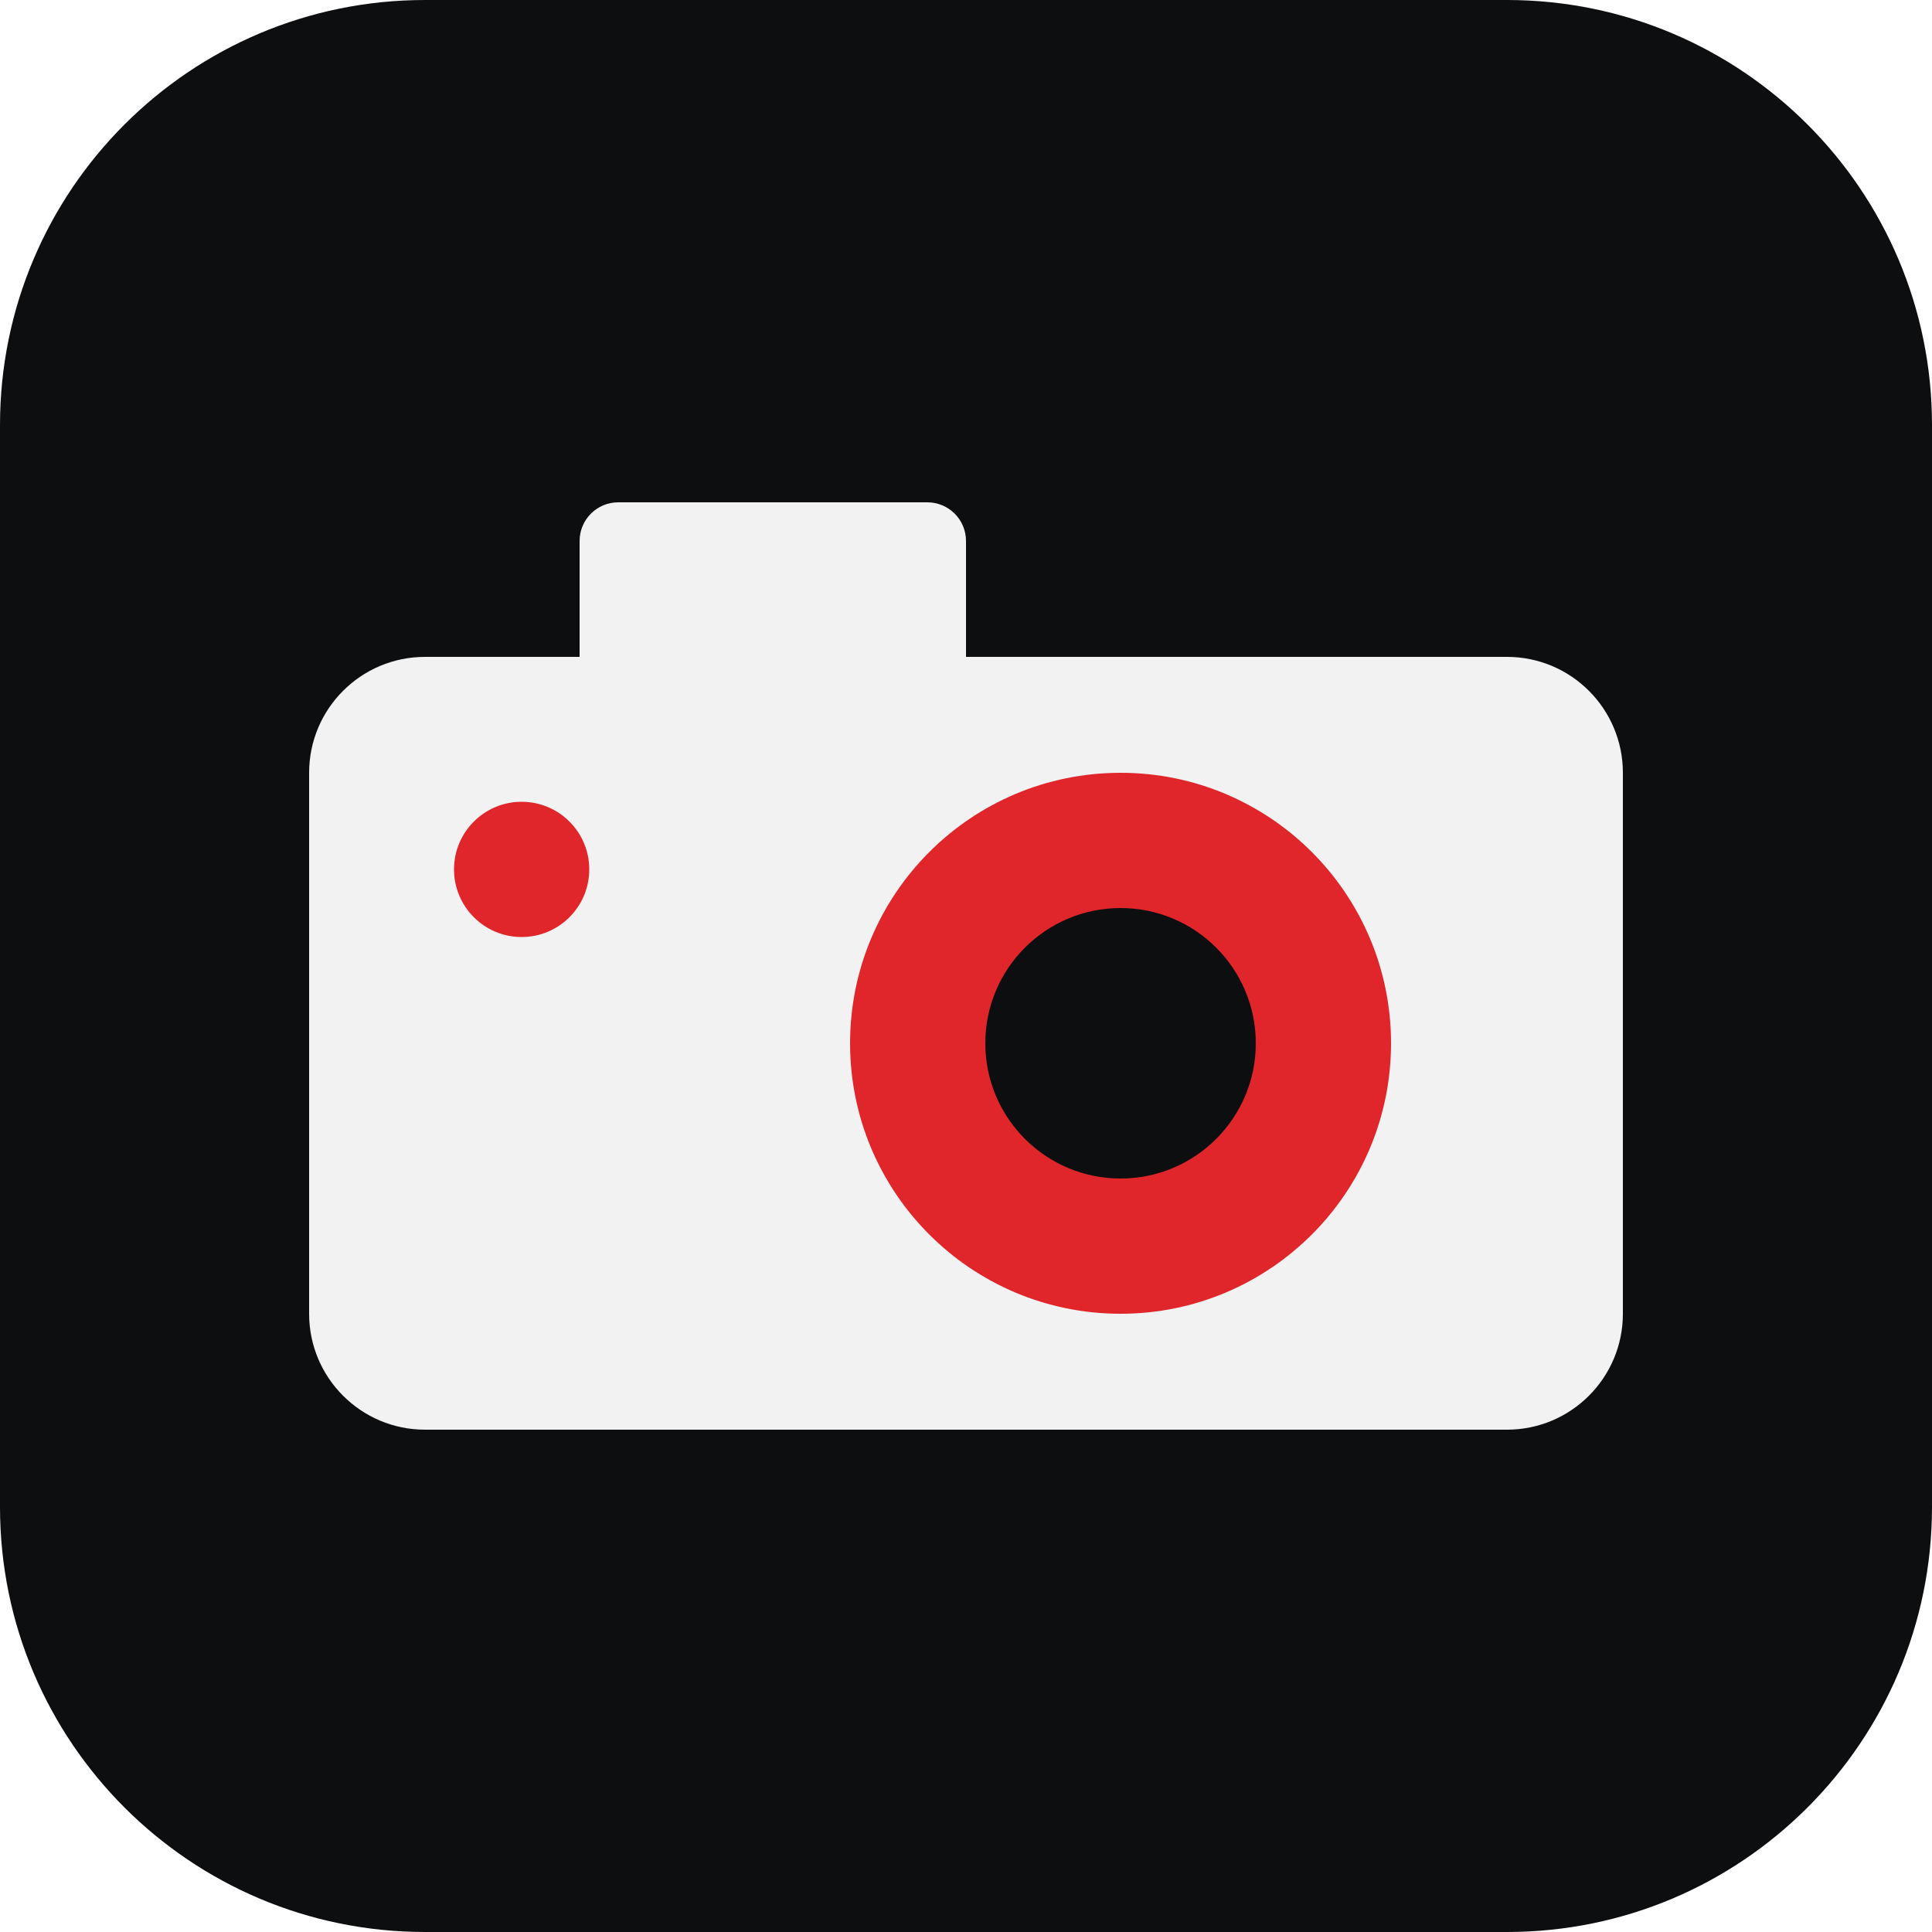
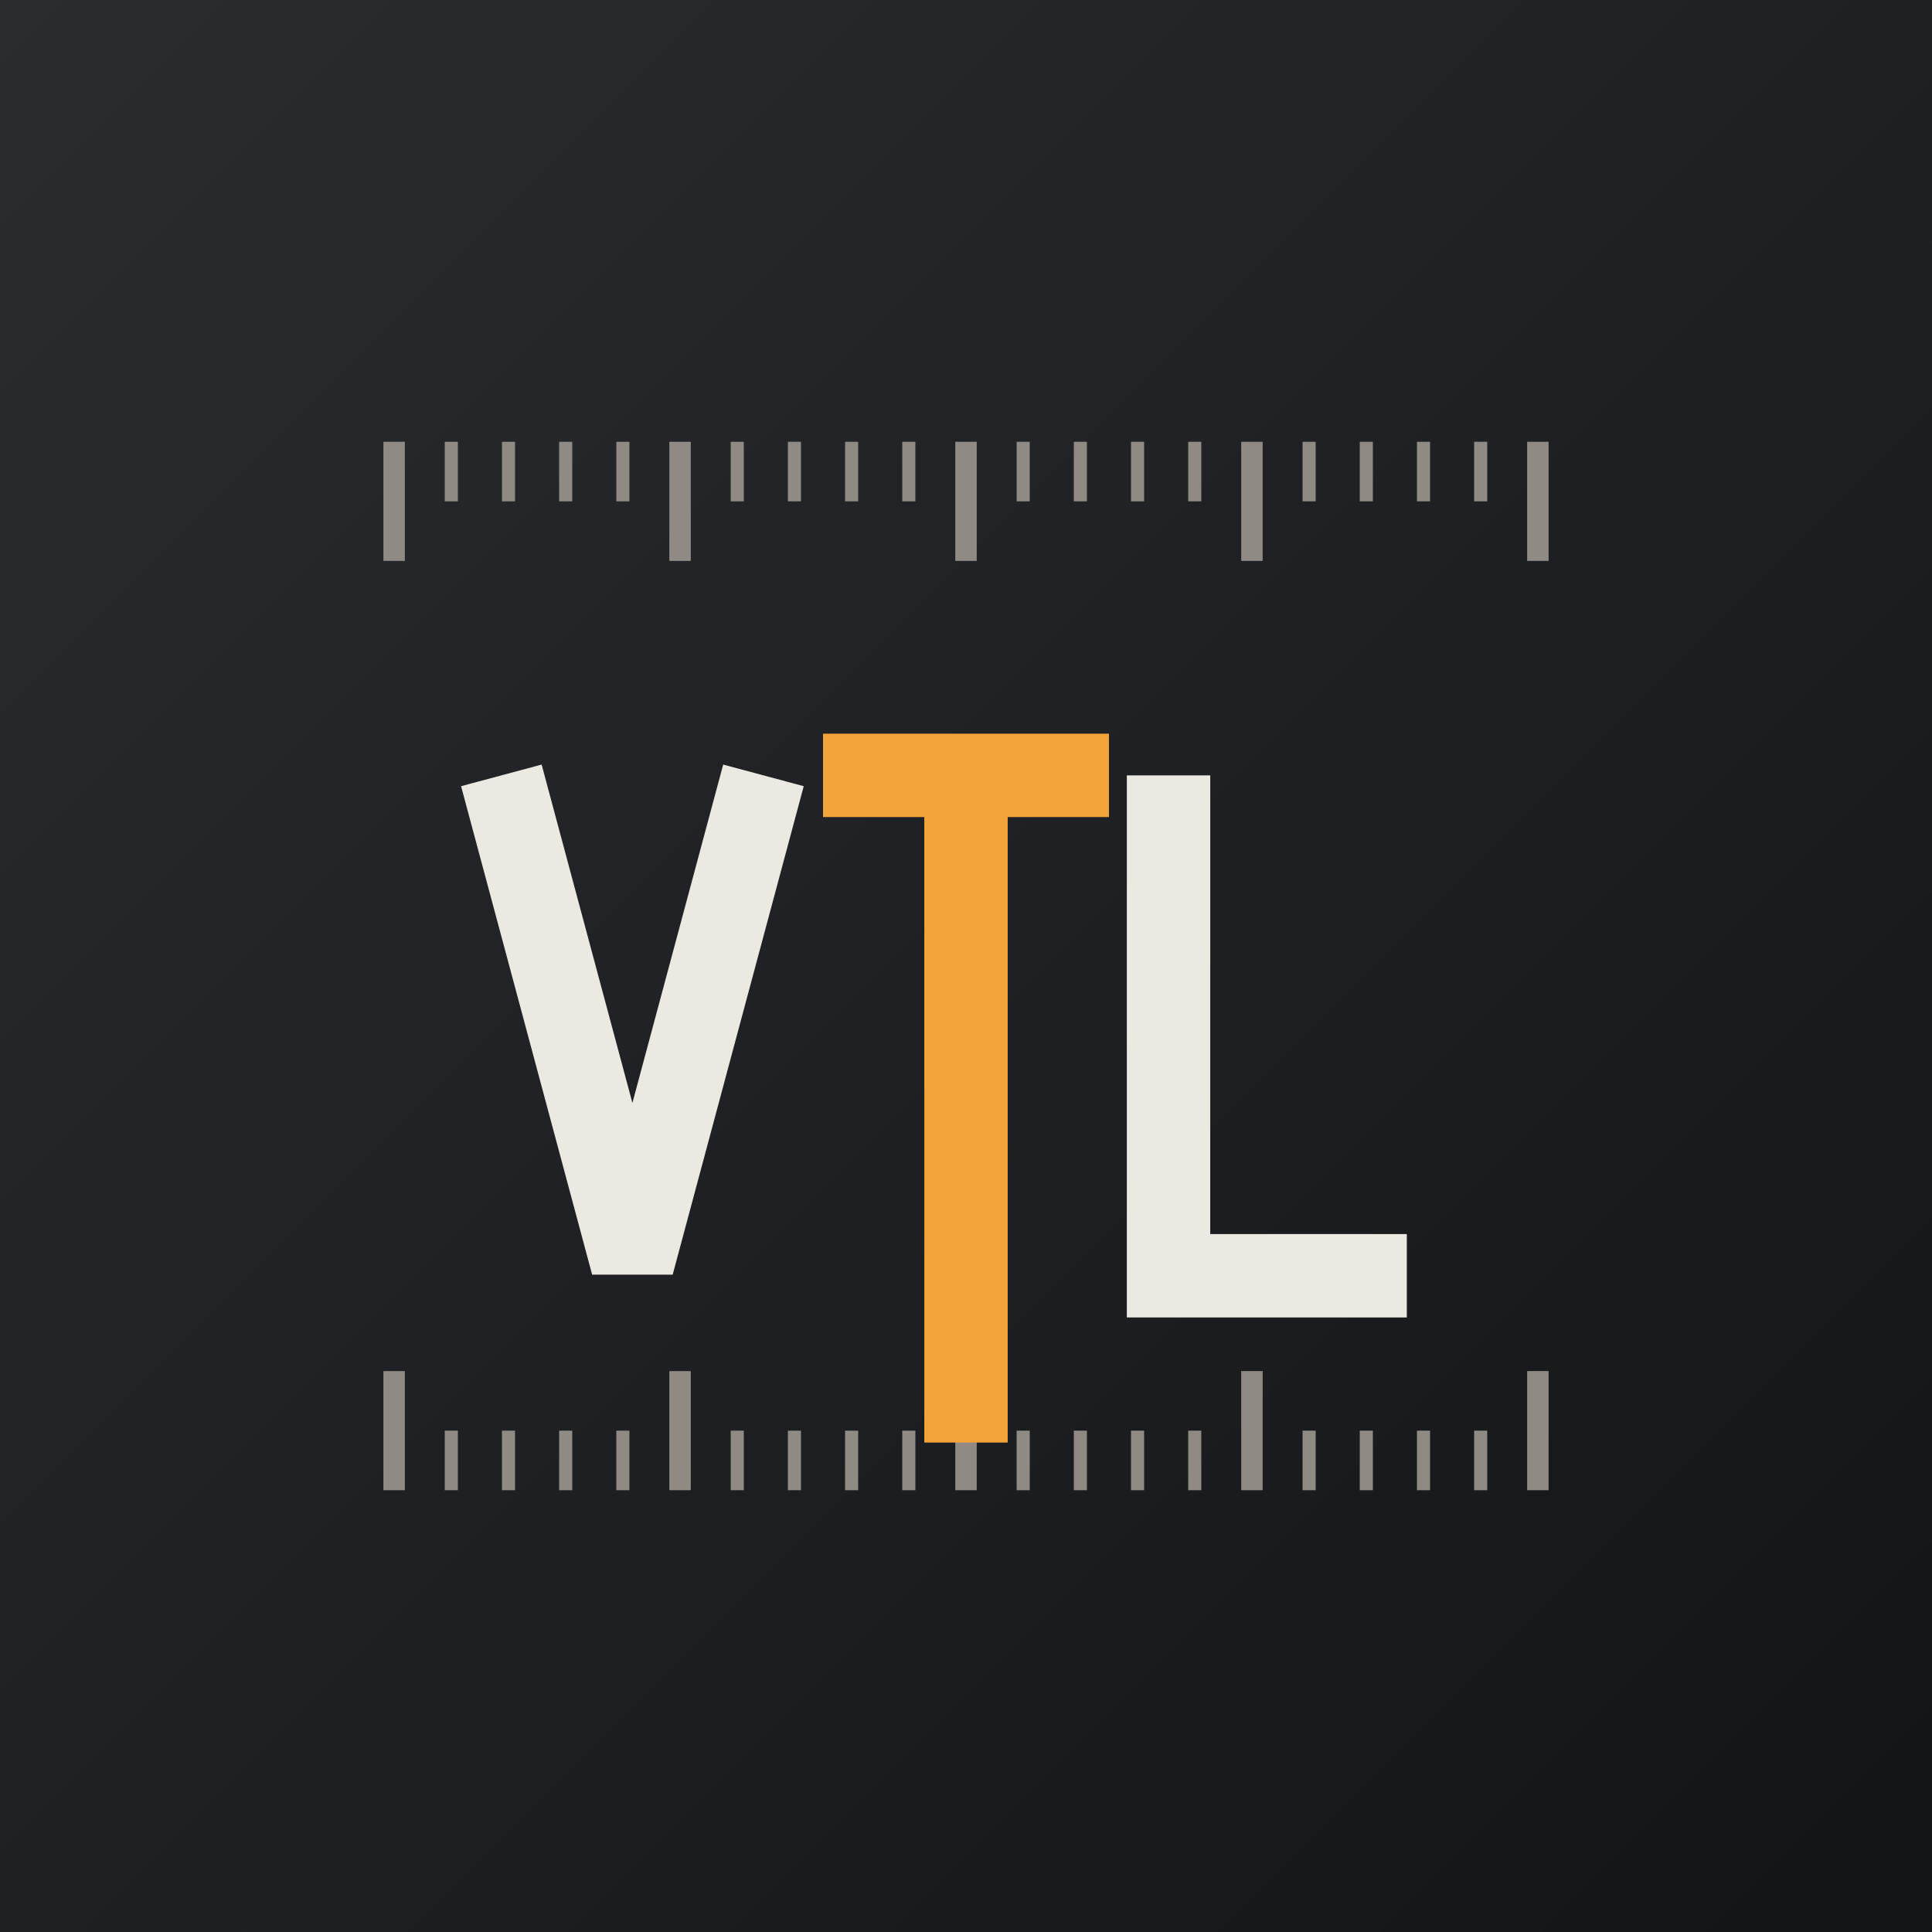
- <svg xmlns="http://www.w3.org/2000/svg" viewBox="0 0 100 100">
-   <rect width="100" height="100" rx="22" fill="#0d0e10" />
-   <rect x="30" y="26" width="20" height="10" rx="2" fill="#f2f2f2" />
-   <rect x="16" y="34" width="68" height="40" rx="6" fill="#f2f2f2" />
-   <circle cx="58" cy="54" r="14" fill="#e0262b" />
-   <circle cx="58" cy="54" r="7" fill="#0d0e10" />
-   <circle cx="27" cy="45" r="3.5" fill="#e0262b" />
+ <svg xmlns="http://www.w3.org/2000/svg" width="512" height="512" viewBox="0 0 120 120">
+   <defs>
+     <linearGradient id="g" x1="0" y1="0" x2="1" y2="1">
+       <stop offset="0" stop-color="#2a2c30" />
+       <stop offset="1" stop-color="#131416" />
+     </linearGradient>
+   </defs>
+   <rect width="120" height="120" fill="url(#g)" />
+   <g transform="translate(60 60) scale(0.74) translate(-60 -60)">
+     <line x1="12.0" y1="16" x2="12.0" y2="26" stroke-width="1.8" stroke="#8f8b84" />
+     <line x1="16.8" y1="16" x2="16.8" y2="21" stroke-width="1.1" stroke="#8f8b84" />
+     <line x1="21.6" y1="16" x2="21.6" y2="21" stroke-width="1.1" stroke="#8f8b84" />
+     <line x1="26.4" y1="16" x2="26.4" y2="21" stroke-width="1.1" stroke="#8f8b84" />
+     <line x1="31.2" y1="16" x2="31.2" y2="21" stroke-width="1.1" stroke="#8f8b84" />
+     <line x1="36.0" y1="16" x2="36.0" y2="26" stroke-width="1.8" stroke="#8f8b84" />
+     <line x1="40.8" y1="16" x2="40.8" y2="21" stroke-width="1.1" stroke="#8f8b84" />
+     <line x1="45.6" y1="16" x2="45.6" y2="21" stroke-width="1.1" stroke="#8f8b84" />
+     <line x1="50.4" y1="16" x2="50.4" y2="21" stroke-width="1.1" stroke="#8f8b84" />
+     <line x1="55.2" y1="16" x2="55.2" y2="21" stroke-width="1.1" stroke="#8f8b84" />
+     <line x1="60.0" y1="16" x2="60.0" y2="26" stroke-width="1.8" stroke="#8f8b84" />
+     <line x1="64.8" y1="16" x2="64.8" y2="21" stroke-width="1.1" stroke="#8f8b84" />
+     <line x1="69.6" y1="16" x2="69.6" y2="21" stroke-width="1.1" stroke="#8f8b84" />
+     <line x1="74.4" y1="16" x2="74.4" y2="21" stroke-width="1.1" stroke="#8f8b84" />
+     <line x1="79.2" y1="16" x2="79.2" y2="21" stroke-width="1.1" stroke="#8f8b84" />
+     <line x1="84.0" y1="16" x2="84.0" y2="26" stroke-width="1.8" stroke="#8f8b84" />
+     <line x1="88.8" y1="16" x2="88.8" y2="21" stroke-width="1.1" stroke="#8f8b84" />
+     <line x1="93.6" y1="16" x2="93.6" y2="21" stroke-width="1.1" stroke="#8f8b84" />
+     <line x1="98.4" y1="16" x2="98.4" y2="21" stroke-width="1.1" stroke="#8f8b84" />
+     <line x1="103.2" y1="16" x2="103.2" y2="21" stroke-width="1.1" stroke="#8f8b84" />
+     <line x1="108.0" y1="16" x2="108.0" y2="26" stroke-width="1.8" stroke="#8f8b84" />
+     <line x1="12.0" y1="104" x2="12.0" y2="94" stroke-width="1.8" stroke="#8f8b84" />
+     <line x1="16.8" y1="104" x2="16.8" y2="99" stroke-width="1.1" stroke="#8f8b84" />
+     <line x1="21.6" y1="104" x2="21.6" y2="99" stroke-width="1.1" stroke="#8f8b84" />
+     <line x1="26.4" y1="104" x2="26.4" y2="99" stroke-width="1.1" stroke="#8f8b84" />
+     <line x1="31.2" y1="104" x2="31.2" y2="99" stroke-width="1.1" stroke="#8f8b84" />
+     <line x1="36.0" y1="104" x2="36.0" y2="94" stroke-width="1.8" stroke="#8f8b84" />
+     <line x1="40.8" y1="104" x2="40.8" y2="99" stroke-width="1.1" stroke="#8f8b84" />
+     <line x1="45.6" y1="104" x2="45.6" y2="99" stroke-width="1.1" stroke="#8f8b84" />
+     <line x1="50.4" y1="104" x2="50.4" y2="99" stroke-width="1.1" stroke="#8f8b84" />
+     <line x1="55.2" y1="104" x2="55.2" y2="99" stroke-width="1.1" stroke="#8f8b84" />
+     <line x1="60.0" y1="104" x2="60.0" y2="94" stroke-width="1.8" stroke="#8f8b84" />
+     <line x1="64.8" y1="104" x2="64.8" y2="99" stroke-width="1.1" stroke="#8f8b84" />
+     <line x1="69.6" y1="104" x2="69.6" y2="99" stroke-width="1.1" stroke="#8f8b84" />
+     <line x1="74.4" y1="104" x2="74.4" y2="99" stroke-width="1.1" stroke="#8f8b84" />
+     <line x1="79.2" y1="104" x2="79.2" y2="99" stroke-width="1.1" stroke="#8f8b84" />
+     <line x1="84.0" y1="104" x2="84.0" y2="94" stroke-width="1.8" stroke="#8f8b84" />
+     <line x1="88.8" y1="104" x2="88.8" y2="99" stroke-width="1.1" stroke="#8f8b84" />
+     <line x1="93.6" y1="104" x2="93.6" y2="99" stroke-width="1.1" stroke="#8f8b84" />
+     <line x1="98.4" y1="104" x2="98.4" y2="99" stroke-width="1.1" stroke="#8f8b84" />
+     <line x1="103.2" y1="104" x2="103.2" y2="99" stroke-width="1.1" stroke="#8f8b84" />
+     <line x1="108.0" y1="104" x2="108.0" y2="94" stroke-width="1.8" stroke="#8f8b84" />
+     <path d="M21 44 L32 85 L43 44" fill="none" stroke="#ECE9E2" stroke-width="7" stroke-linejoin="bevel" />
+     <path d="M77 44 V86 H97" fill="none" stroke="#ECE9E2" stroke-width="7" stroke-linejoin="miter" />
+     <path d="M48 44 H72 M60 44 V100" fill="none" stroke="#F2A33A" stroke-width="7" />
+   </g>
</svg>
